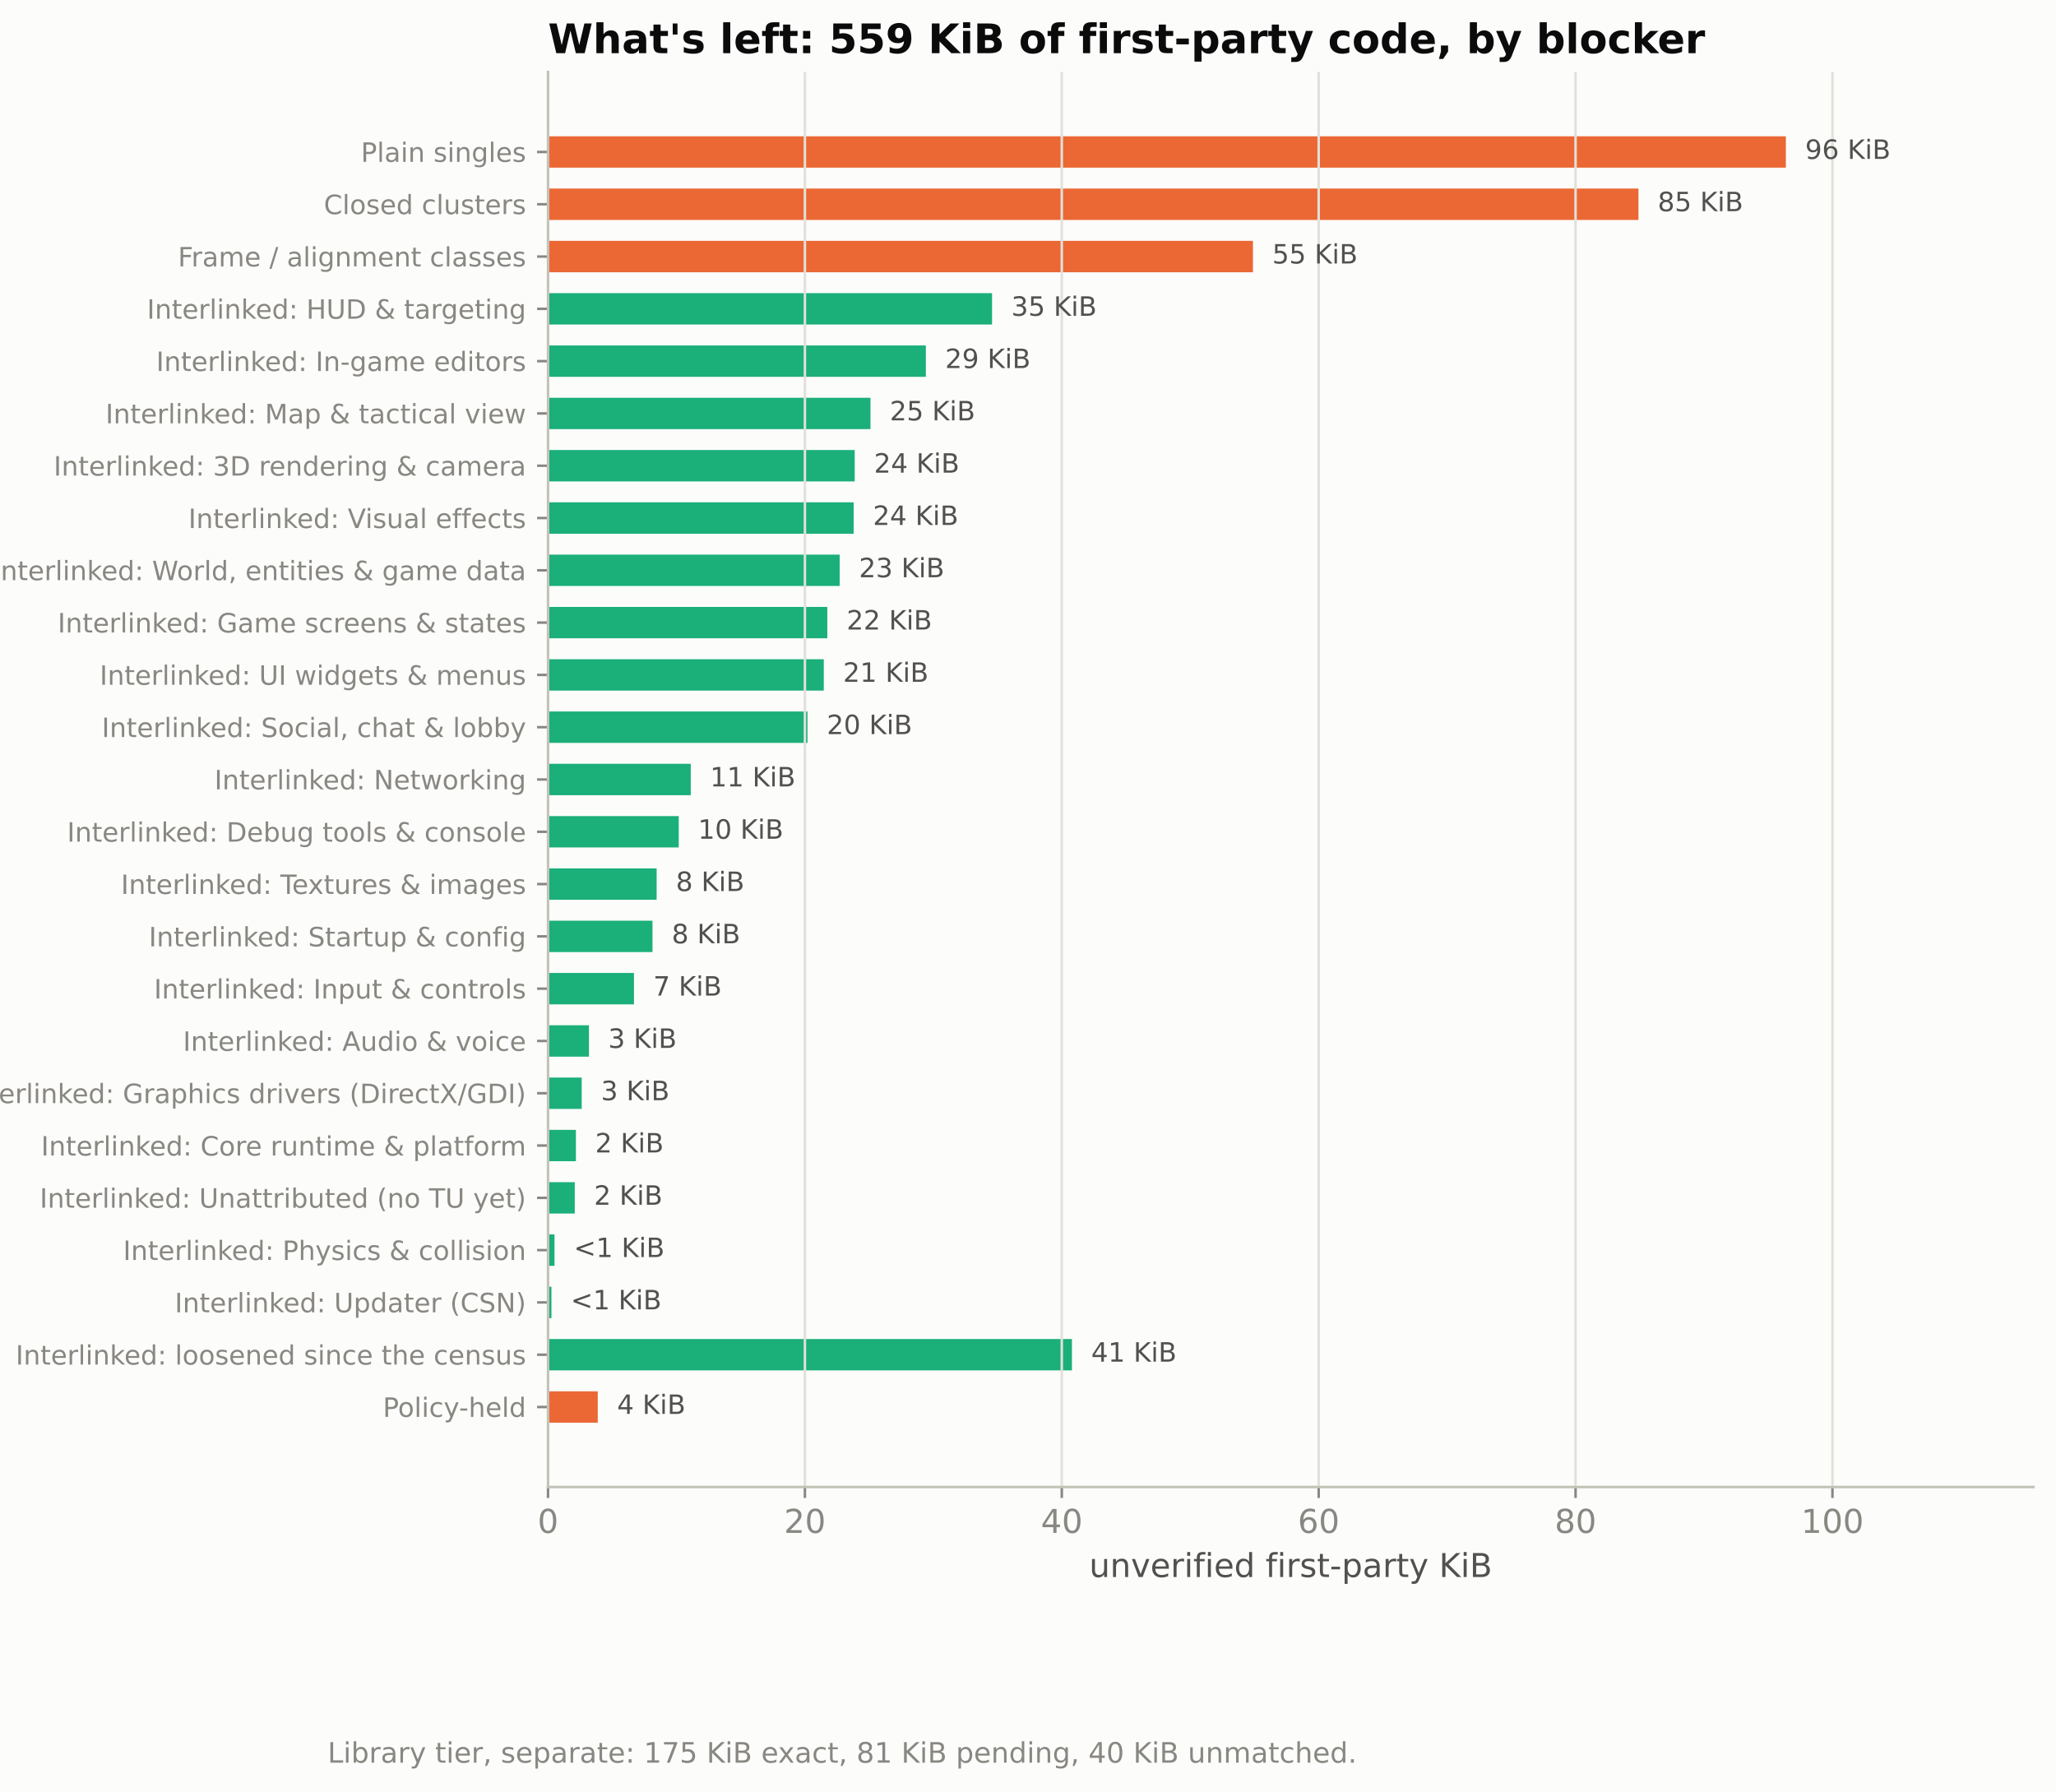
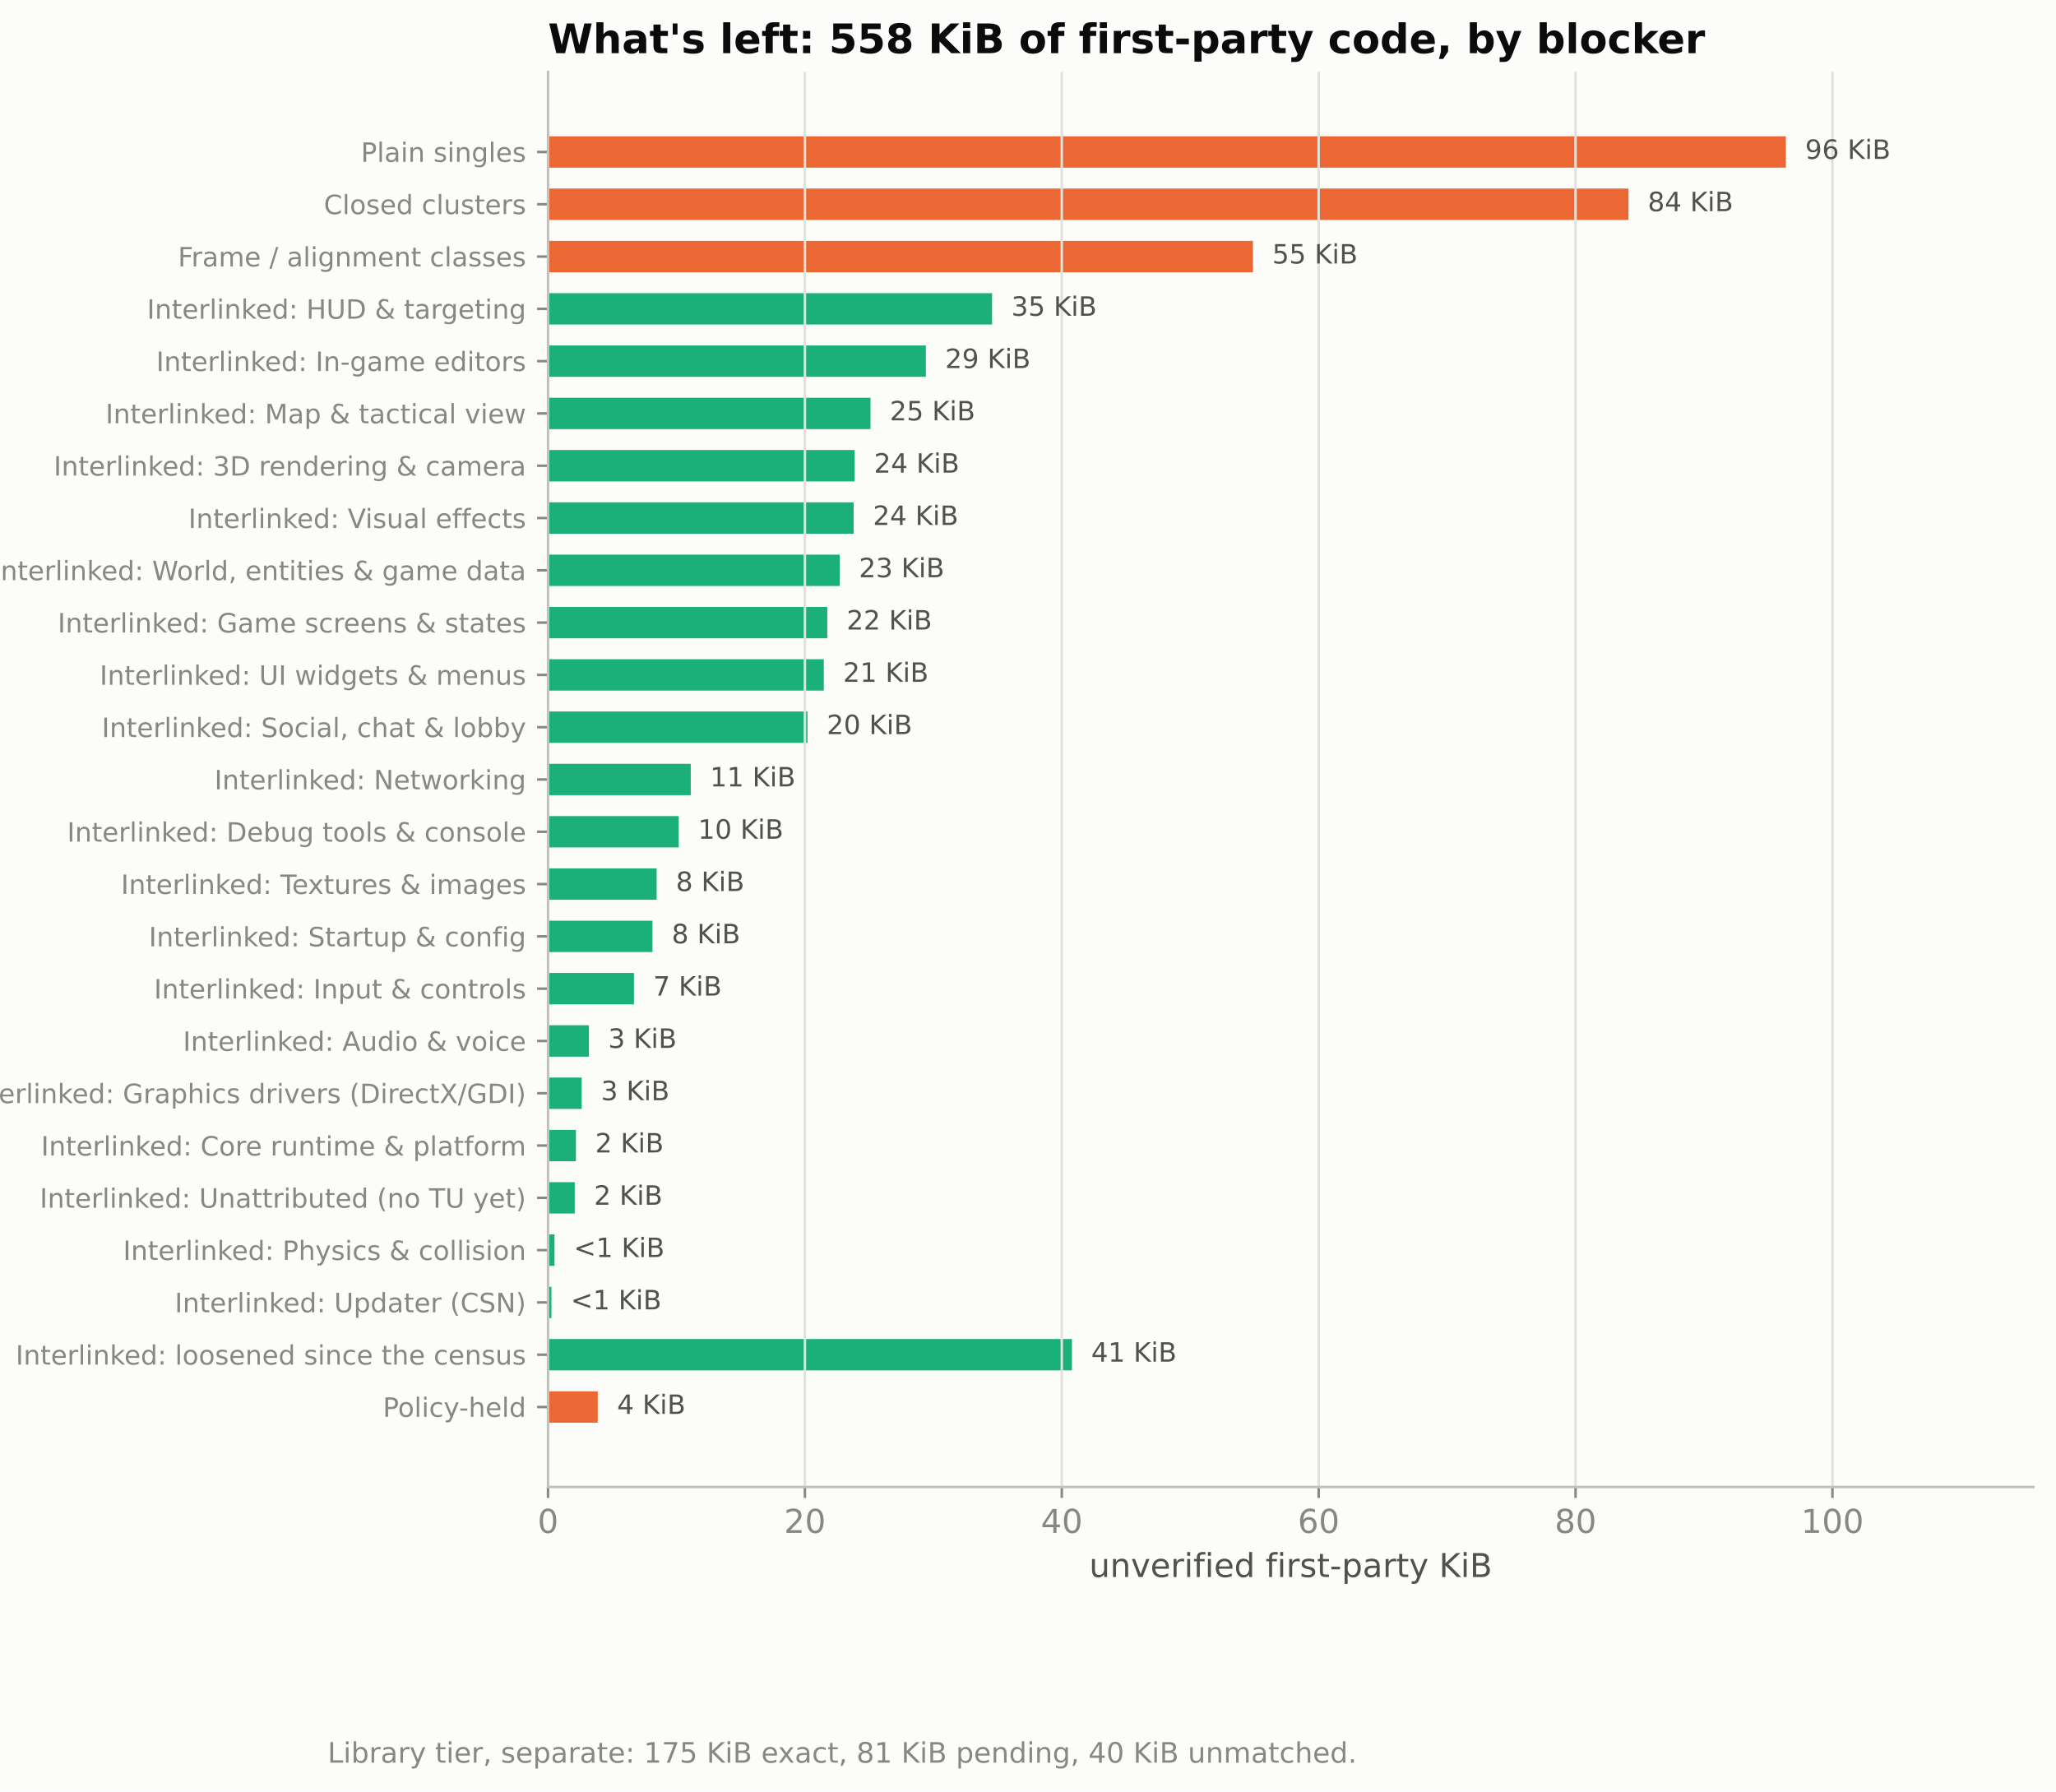
<svg xmlns="http://www.w3.org/2000/svg" xmlns:xlink="http://www.w3.org/1999/xlink" width="656.487pt" height="572.15pt" viewBox="0 0 656.487 572.15" version="1.1">
  <defs>
    <style type="text/css">*{stroke-linejoin: round; stroke-linecap: butt}</style>
  </defs>
  <g id="figure_1">
    <g id="patch_1">
      <path d="M 0 572.15  L 656.487 572.15  L 656.487 0  L 0 0  z " style="fill: #fcfcfb" />
    </g>
    <g id="axes_1">
      <g id="patch_2">
        <path d="M 174.987 474.812  L 649.287 474.812  L 649.287 22.976  L 174.987 22.976  z " style="fill: #fcfcfb" />
      </g>
      <g id="patch_3">
        <path d="M 174.987 454.274  L 190.867 454.274  L 190.867 444.256  L 174.987 444.256  z " clip-path="url(#p820f420fdf)" style="fill: #eb6834" />
      </g>
      <g id="patch_4">
        <path d="M 174.987 437.577  L 342.27 437.577  L 342.27 427.558  L 174.987 427.558  z " clip-path="url(#p820f420fdf)" style="fill: #1baf7a" />
      </g>
      <g id="patch_5">
        <path d="M 174.987 420.879  L 176.076 420.879  L 176.076 410.861  L 174.987 410.861  z " clip-path="url(#p820f420fdf)" style="fill: #1baf7a" />
      </g>
      <g id="patch_6">
        <path d="M 174.987 404.182  L 177.053 404.182  L 177.053 394.163  L 174.987 394.163  z " clip-path="url(#p820f420fdf)" style="fill: #1baf7a" />
      </g>
      <g id="patch_7">
        <path d="M 174.987 387.484  L 183.526 387.484  L 183.526 377.466  L 174.987 377.466  z " clip-path="url(#p820f420fdf)" style="fill: #1baf7a" />
      </g>
      <g id="patch_8">
        <path d="M 174.987 370.787  L 183.89 370.787  L 183.89 360.768  L 174.987 360.768  z " clip-path="url(#p820f420fdf)" style="fill: #1baf7a" />
      </g>
      <g id="patch_9">
        <path d="M 174.987 354.089  L 185.744 354.089  L 185.744 344.071  L 174.987 344.071  z " clip-path="url(#p820f420fdf)" style="fill: #1baf7a" />
      </g>
      <g id="patch_10">
        <path d="M 174.987 337.391  L 188.047 337.391  L 188.047 327.373  L 174.987 327.373  z " clip-path="url(#p820f420fdf)" style="fill: #1baf7a" />
      </g>
      <g id="patch_11">
        <path d="M 174.987 320.694  L 202.429 320.694  L 202.429 310.675  L 174.987 310.675  z " clip-path="url(#p820f420fdf)" style="fill: #1baf7a" />
      </g>
      <g id="patch_12">
        <path d="M 174.987 303.996  L 208.341 303.996  L 208.341 293.978  L 174.987 293.978  z " clip-path="url(#p820f420fdf)" style="fill: #1baf7a" />
      </g>
      <g id="patch_13">
        <path d="M 174.987 287.299  L 209.666 287.299  L 209.666 277.28  L 174.987 277.28  z " clip-path="url(#p820f420fdf)" style="fill: #1baf7a" />
      </g>
      <g id="patch_14">
        <path d="M 174.987 270.601  L 216.719 270.601  L 216.719 260.583  L 174.987 260.583  z " clip-path="url(#p820f420fdf)" style="fill: #1baf7a" />
      </g>
      <g id="patch_15">
        <path d="M 174.987 253.904  L 220.564 253.904  L 220.564 243.885  L 174.987 243.885  z " clip-path="url(#p820f420fdf)" style="fill: #1baf7a" />
      </g>
      <g id="patch_16">
        <path d="M 174.987 237.206  L 257.835 237.206  L 257.835 227.188  L 174.987 227.188  z " clip-path="url(#p820f420fdf)" style="fill: #1baf7a" />
      </g>
      <g id="patch_17">
        <path d="M 174.987 220.509  L 263.038 220.509  L 263.038 210.49  L 174.987 210.49  z " clip-path="url(#p820f420fdf)" style="fill: #1baf7a" />
      </g>
      <g id="patch_18">
        <path d="M 174.987 203.811  L 264.163 203.811  L 264.163 193.792  L 174.987 193.792  z " clip-path="url(#p820f420fdf)" style="fill: #1baf7a" />
      </g>
      <g id="patch_19">
        <path d="M 174.987 187.113  L 268.108 187.113  L 268.108 177.095  L 174.987 177.095  z " clip-path="url(#p820f420fdf)" style="fill: #1baf7a" />
      </g>
      <g id="patch_20">
        <path d="M 174.987 170.416  L 272.582 170.416  L 272.582 160.397  L 174.987 160.397  z " clip-path="url(#p820f420fdf)" style="fill: #1baf7a" />
      </g>
      <g id="patch_21">
        <path d="M 174.987 153.718  L 272.906 153.718  L 272.906 143.7  L 174.987 143.7  z " clip-path="url(#p820f420fdf)" style="fill: #1baf7a" />
      </g>
      <g id="patch_22">
        <path d="M 174.987 137.021  L 277.949 137.021  L 277.949 127.002  L 174.987 127.002  z " clip-path="url(#p820f420fdf)" style="fill: #1baf7a" />
      </g>
      <g id="patch_23">
        <path d="M 174.987 120.323  L 295.627 120.323  L 295.627 110.305  L 174.987 110.305  z " clip-path="url(#p820f420fdf)" style="fill: #1baf7a" />
      </g>
      <g id="patch_24">
        <path d="M 174.987 103.626  L 316.765 103.626  L 316.765 93.607  L 174.987 93.607  z " clip-path="url(#p820f420fdf)" style="fill: #1baf7a" />
      </g>
      <g id="patch_25">
        <path d="M 174.987 86.928  L 400.074 86.928  L 400.074 76.91  L 174.987 76.91  z " clip-path="url(#p820f420fdf)" style="fill: #eb6834" />
      </g>
      <g id="patch_26">
-         <path d="M 174.987 70.231  L 523.165 70.231  L 523.165 60.212  L 174.987 60.212  z " clip-path="url(#p820f420fdf)" style="fill: #eb6834" />
+         <path d="M 174.987 70.231  L 519.985 70.231  L 519.985 60.212  L 174.987 60.212  z " clip-path="url(#p820f420fdf)" style="fill: #eb6834" />
      </g>
      <g id="patch_27">
        <path d="M 174.987 53.533  L 570.237 53.533  L 570.237 43.514  L 174.987 43.514  z " clip-path="url(#p820f420fdf)" style="fill: #eb6834" />
      </g>
      <g id="matplotlib.axis_1">
        <g id="xtick_1">
          <g id="line2d_1">
            <path d="M 174.987 474.812  L 174.987 22.976  " clip-path="url(#p820f420fdf)" style="fill: none; stroke: #e1e0d9; stroke-width: 0.8; stroke-linecap: square" />
          </g>
          <g id="line2d_2">
            <defs>
              <path id="mc9588ca993" d="M 0 0  L 0 3.5  " style="stroke: #898781; stroke-width: 0.8" />
            </defs>
            <g>
              <use xlink:href="#mc9588ca993" x="174.987" y="474.812" style="fill: #898781; stroke: #898781; stroke-width: 0.8" />
            </g>
          </g>
          <g id="text_1">
            <text style="font-size: 10.5px; font-family: 'Segoe UI', 'DejaVu Sans', 'Bitstream Vera Sans', 'Computer Modern Sans Serif', 'Lucida Grande', 'Verdana', 'Geneva', 'Lucid', 'Arial', 'Helvetica', 'Avant Garde', sans-serif; text-anchor: middle; fill: #898781" x="174.987" y="489.457" transform="rotate(-0 174.9868 489.4567)">0</text>
          </g>
        </g>
        <g id="xtick_2">
          <g id="line2d_3">
            <path d="M 257.01 474.812  L 257.01 22.976  " clip-path="url(#p820f420fdf)" style="fill: none; stroke: #e1e0d9; stroke-width: 0.8; stroke-linecap: square" />
          </g>
          <g id="line2d_4">
            <g>
              <use xlink:href="#mc9588ca993" x="257.01" y="474.812" style="fill: #898781; stroke: #898781; stroke-width: 0.8" />
            </g>
          </g>
          <g id="text_2">
            <text style="font-size: 10.5px; font-family: 'Segoe UI', 'DejaVu Sans', 'Bitstream Vera Sans', 'Computer Modern Sans Serif', 'Lucida Grande', 'Verdana', 'Geneva', 'Lucid', 'Arial', 'Helvetica', 'Avant Garde', sans-serif; text-anchor: middle; fill: #898781" x="257.01" y="489.457" transform="rotate(-0 257.0101 489.4567)">20</text>
          </g>
        </g>
        <g id="xtick_3">
          <g id="line2d_5">
            <path d="M 339.033 474.812  L 339.033 22.976  " clip-path="url(#p820f420fdf)" style="fill: none; stroke: #e1e0d9; stroke-width: 0.8; stroke-linecap: square" />
          </g>
          <g id="line2d_6">
            <g>
              <use xlink:href="#mc9588ca993" x="339.033" y="474.812" style="fill: #898781; stroke: #898781; stroke-width: 0.8" />
            </g>
          </g>
          <g id="text_3">
            <text style="font-size: 10.5px; font-family: 'Segoe UI', 'DejaVu Sans', 'Bitstream Vera Sans', 'Computer Modern Sans Serif', 'Lucida Grande', 'Verdana', 'Geneva', 'Lucid', 'Arial', 'Helvetica', 'Avant Garde', sans-serif; text-anchor: middle; fill: #898781" x="339.033" y="489.457" transform="rotate(-0 339.0335 489.4567)">40</text>
          </g>
        </g>
        <g id="xtick_4">
          <g id="line2d_7">
            <path d="M 421.057 474.812  L 421.057 22.976  " clip-path="url(#p820f420fdf)" style="fill: none; stroke: #e1e0d9; stroke-width: 0.8; stroke-linecap: square" />
          </g>
          <g id="line2d_8">
            <g>
              <use xlink:href="#mc9588ca993" x="421.057" y="474.812" style="fill: #898781; stroke: #898781; stroke-width: 0.8" />
            </g>
          </g>
          <g id="text_4">
            <text style="font-size: 10.5px; font-family: 'Segoe UI', 'DejaVu Sans', 'Bitstream Vera Sans', 'Computer Modern Sans Serif', 'Lucida Grande', 'Verdana', 'Geneva', 'Lucid', 'Arial', 'Helvetica', 'Avant Garde', sans-serif; text-anchor: middle; fill: #898781" x="421.057" y="489.457" transform="rotate(-0 421.0568 489.4567)">60</text>
          </g>
        </g>
        <g id="xtick_5">
          <g id="line2d_9">
            <path d="M 503.08 474.812  L 503.08 22.976  " clip-path="url(#p820f420fdf)" style="fill: none; stroke: #e1e0d9; stroke-width: 0.8; stroke-linecap: square" />
          </g>
          <g id="line2d_10">
            <g>
              <use xlink:href="#mc9588ca993" x="503.08" y="474.812" style="fill: #898781; stroke: #898781; stroke-width: 0.8" />
            </g>
          </g>
          <g id="text_5">
            <text style="font-size: 10.5px; font-family: 'Segoe UI', 'DejaVu Sans', 'Bitstream Vera Sans', 'Computer Modern Sans Serif', 'Lucida Grande', 'Verdana', 'Geneva', 'Lucid', 'Arial', 'Helvetica', 'Avant Garde', sans-serif; text-anchor: middle; fill: #898781" x="503.08" y="489.457" transform="rotate(-0 503.0802 489.4567)">80</text>
          </g>
        </g>
        <g id="xtick_6">
          <g id="line2d_11">
            <path d="M 585.104 474.812  L 585.104 22.976  " clip-path="url(#p820f420fdf)" style="fill: none; stroke: #e1e0d9; stroke-width: 0.8; stroke-linecap: square" />
          </g>
          <g id="line2d_12">
            <g>
              <use xlink:href="#mc9588ca993" x="585.104" y="474.812" style="fill: #898781; stroke: #898781; stroke-width: 0.8" />
            </g>
          </g>
          <g id="text_6">
            <text style="font-size: 10.5px; font-family: 'Segoe UI', 'DejaVu Sans', 'Bitstream Vera Sans', 'Computer Modern Sans Serif', 'Lucida Grande', 'Verdana', 'Geneva', 'Lucid', 'Arial', 'Helvetica', 'Avant Garde', sans-serif; text-anchor: middle; fill: #898781" x="585.104" y="489.457" transform="rotate(-0 585.1035 489.4567)">100</text>
          </g>
        </g>
        <g id="text_7">
          <text style="font-size: 10.5px; font-family: 'Segoe UI', 'DejaVu Sans', 'Bitstream Vera Sans', 'Computer Modern Sans Serif', 'Lucida Grande', 'Verdana', 'Geneva', 'Lucid', 'Arial', 'Helvetica', 'Avant Garde', sans-serif; text-anchor: middle; fill: #52514e" x="412.137" y="503.551" transform="rotate(-0 412.1368 503.5513)">unverified first-party KiB</text>
        </g>
      </g>
      <g id="matplotlib.axis_2">
        <g id="ytick_1">
          <g id="line2d_13">
            <defs>
              <path id="mee49852863" d="M 0 0  L -3.5 0  " style="stroke: #898781; stroke-width: 0.8" />
            </defs>
            <g>
              <use xlink:href="#mee49852863" x="174.987" y="449.265" style="fill: #898781; stroke: #898781; stroke-width: 0.8" />
            </g>
          </g>
          <g id="text_8">
            <text style="font-size: 8.5px; font-family: 'Segoe UI', 'DejaVu Sans', 'Bitstream Vera Sans', 'Computer Modern Sans Serif', 'Lucida Grande', 'Verdana', 'Geneva', 'Lucid', 'Arial', 'Helvetica', 'Avant Garde', sans-serif; text-anchor: end; fill: #898781" x="167.987" y="452.411" transform="rotate(-0 167.9868 452.4115)">Policy-held</text>
          </g>
        </g>
        <g id="ytick_2">
          <g id="line2d_14">
            <g>
              <use xlink:href="#mee49852863" x="174.987" y="432.568" style="fill: #898781; stroke: #898781; stroke-width: 0.8" />
            </g>
          </g>
          <g id="text_9">
            <text style="font-size: 8.5px; font-family: 'Segoe UI', 'DejaVu Sans', 'Bitstream Vera Sans', 'Computer Modern Sans Serif', 'Lucida Grande', 'Verdana', 'Geneva', 'Lucid', 'Arial', 'Helvetica', 'Avant Garde', sans-serif; text-anchor: end; fill: #898781" x="167.987" y="435.714" transform="rotate(-0 167.9868 435.7139)">  Interlinked: loosened since the census</text>
          </g>
        </g>
        <g id="ytick_3">
          <g id="line2d_15">
            <g>
              <use xlink:href="#mee49852863" x="174.987" y="415.87" style="fill: #898781; stroke: #898781; stroke-width: 0.8" />
            </g>
          </g>
          <g id="text_10">
            <text style="font-size: 8.5px; font-family: 'Segoe UI', 'DejaVu Sans', 'Bitstream Vera Sans', 'Computer Modern Sans Serif', 'Lucida Grande', 'Verdana', 'Geneva', 'Lucid', 'Arial', 'Helvetica', 'Avant Garde', sans-serif; text-anchor: end; fill: #898781" x="167.987" y="419.016" transform="rotate(-0 167.9868 419.0163)">  Interlinked: Updater (CSN)</text>
          </g>
        </g>
        <g id="ytick_4">
          <g id="line2d_16">
            <g>
              <use xlink:href="#mee49852863" x="174.987" y="399.172" style="fill: #898781; stroke: #898781; stroke-width: 0.8" />
            </g>
          </g>
          <g id="text_11">
            <text style="font-size: 8.5px; font-family: 'Segoe UI', 'DejaVu Sans', 'Bitstream Vera Sans', 'Computer Modern Sans Serif', 'Lucida Grande', 'Verdana', 'Geneva', 'Lucid', 'Arial', 'Helvetica', 'Avant Garde', sans-serif; text-anchor: end; fill: #898781" x="167.987" y="402.319" transform="rotate(-0 167.9868 402.3188)">  Interlinked: Physics &amp; collision</text>
          </g>
        </g>
        <g id="ytick_5">
          <g id="line2d_17">
            <g>
              <use xlink:href="#mee49852863" x="174.987" y="382.475" style="fill: #898781; stroke: #898781; stroke-width: 0.8" />
            </g>
          </g>
          <g id="text_12">
            <text style="font-size: 8.5px; font-family: 'Segoe UI', 'DejaVu Sans', 'Bitstream Vera Sans', 'Computer Modern Sans Serif', 'Lucida Grande', 'Verdana', 'Geneva', 'Lucid', 'Arial', 'Helvetica', 'Avant Garde', sans-serif; text-anchor: end; fill: #898781" x="167.987" y="385.621" transform="rotate(-0 167.9868 385.6212)">  Interlinked: Unattributed (no TU yet)</text>
          </g>
        </g>
        <g id="ytick_6">
          <g id="line2d_18">
            <g>
              <use xlink:href="#mee49852863" x="174.987" y="365.777" style="fill: #898781; stroke: #898781; stroke-width: 0.8" />
            </g>
          </g>
          <g id="text_13">
            <text style="font-size: 8.5px; font-family: 'Segoe UI', 'DejaVu Sans', 'Bitstream Vera Sans', 'Computer Modern Sans Serif', 'Lucida Grande', 'Verdana', 'Geneva', 'Lucid', 'Arial', 'Helvetica', 'Avant Garde', sans-serif; text-anchor: end; fill: #898781" x="167.987" y="368.969" transform="rotate(-0 167.9868 368.9688)">  Interlinked: Core runtime &amp; platform</text>
          </g>
        </g>
        <g id="ytick_7">
          <g id="line2d_19">
            <g>
              <use xlink:href="#mee49852863" x="174.987" y="349.08" style="fill: #898781; stroke: #898781; stroke-width: 0.8" />
            </g>
          </g>
          <g id="text_14">
            <text style="font-size: 8.5px; font-family: 'Segoe UI', 'DejaVu Sans', 'Bitstream Vera Sans', 'Computer Modern Sans Serif', 'Lucida Grande', 'Verdana', 'Geneva', 'Lucid', 'Arial', 'Helvetica', 'Avant Garde', sans-serif; text-anchor: end; fill: #898781" x="167.987" y="352.226" transform="rotate(-0 167.9868 352.2261)">  Interlinked: Graphics drivers (DirectX/GDI)</text>
          </g>
        </g>
        <g id="ytick_8">
          <g id="line2d_20">
            <g>
              <use xlink:href="#mee49852863" x="174.987" y="332.382" style="fill: #898781; stroke: #898781; stroke-width: 0.8" />
            </g>
          </g>
          <g id="text_15">
            <text style="font-size: 8.5px; font-family: 'Segoe UI', 'DejaVu Sans', 'Bitstream Vera Sans', 'Computer Modern Sans Serif', 'Lucida Grande', 'Verdana', 'Geneva', 'Lucid', 'Arial', 'Helvetica', 'Avant Garde', sans-serif; text-anchor: end; fill: #898781" x="167.987" y="335.529" transform="rotate(-0 167.9868 335.5285)">  Interlinked: Audio &amp; voice</text>
          </g>
        </g>
        <g id="ytick_9">
          <g id="line2d_21">
            <g>
              <use xlink:href="#mee49852863" x="174.987" y="315.685" style="fill: #898781; stroke: #898781; stroke-width: 0.8" />
            </g>
          </g>
          <g id="text_16">
            <text style="font-size: 8.5px; font-family: 'Segoe UI', 'DejaVu Sans', 'Bitstream Vera Sans', 'Computer Modern Sans Serif', 'Lucida Grande', 'Verdana', 'Geneva', 'Lucid', 'Arial', 'Helvetica', 'Avant Garde', sans-serif; text-anchor: end; fill: #898781" x="167.987" y="318.831" transform="rotate(-0 167.9868 318.831)">  Interlinked: Input &amp; controls</text>
          </g>
        </g>
        <g id="ytick_10">
          <g id="line2d_22">
            <g>
              <use xlink:href="#mee49852863" x="174.987" y="298.987" style="fill: #898781; stroke: #898781; stroke-width: 0.8" />
            </g>
          </g>
          <g id="text_17">
            <text style="font-size: 8.5px; font-family: 'Segoe UI', 'DejaVu Sans', 'Bitstream Vera Sans', 'Computer Modern Sans Serif', 'Lucida Grande', 'Verdana', 'Geneva', 'Lucid', 'Arial', 'Helvetica', 'Avant Garde', sans-serif; text-anchor: end; fill: #898781" x="167.987" y="302.179" transform="rotate(-0 167.9868 302.1786)">  Interlinked: Startup &amp; config</text>
          </g>
        </g>
        <g id="ytick_11">
          <g id="line2d_23">
            <g>
              <use xlink:href="#mee49852863" x="174.987" y="282.29" style="fill: #898781; stroke: #898781; stroke-width: 0.8" />
            </g>
          </g>
          <g id="text_18">
            <text style="font-size: 8.5px; font-family: 'Segoe UI', 'DejaVu Sans', 'Bitstream Vera Sans', 'Computer Modern Sans Serif', 'Lucida Grande', 'Verdana', 'Geneva', 'Lucid', 'Arial', 'Helvetica', 'Avant Garde', sans-serif; text-anchor: end; fill: #898781" x="167.987" y="285.436" transform="rotate(-0 167.9868 285.4359)">  Interlinked: Textures &amp; images</text>
          </g>
        </g>
        <g id="ytick_12">
          <g id="line2d_24">
            <g>
              <use xlink:href="#mee49852863" x="174.987" y="265.592" style="fill: #898781; stroke: #898781; stroke-width: 0.8" />
            </g>
          </g>
          <g id="text_19">
            <text style="font-size: 8.5px; font-family: 'Segoe UI', 'DejaVu Sans', 'Bitstream Vera Sans', 'Computer Modern Sans Serif', 'Lucida Grande', 'Verdana', 'Geneva', 'Lucid', 'Arial', 'Helvetica', 'Avant Garde', sans-serif; text-anchor: end; fill: #898781" x="167.987" y="268.738" transform="rotate(-0 167.9868 268.7383)">  Interlinked: Debug tools &amp; console</text>
          </g>
        </g>
        <g id="ytick_13">
          <g id="line2d_25">
            <g>
              <use xlink:href="#mee49852863" x="174.987" y="248.894" style="fill: #898781; stroke: #898781; stroke-width: 0.8" />
            </g>
          </g>
          <g id="text_20">
            <text style="font-size: 8.5px; font-family: 'Segoe UI', 'DejaVu Sans', 'Bitstream Vera Sans', 'Computer Modern Sans Serif', 'Lucida Grande', 'Verdana', 'Geneva', 'Lucid', 'Arial', 'Helvetica', 'Avant Garde', sans-serif; text-anchor: end; fill: #898781" x="167.987" y="252.041" transform="rotate(-0 167.9868 252.0407)">  Interlinked: Networking</text>
          </g>
        </g>
        <g id="ytick_14">
          <g id="line2d_26">
            <g>
              <use xlink:href="#mee49852863" x="174.987" y="232.197" style="fill: #898781; stroke: #898781; stroke-width: 0.8" />
            </g>
          </g>
          <g id="text_21">
            <text style="font-size: 8.5px; font-family: 'Segoe UI', 'DejaVu Sans', 'Bitstream Vera Sans', 'Computer Modern Sans Serif', 'Lucida Grande', 'Verdana', 'Geneva', 'Lucid', 'Arial', 'Helvetica', 'Avant Garde', sans-serif; text-anchor: end; fill: #898781" x="167.987" y="235.343" transform="rotate(-0 167.9868 235.3432)">  Interlinked: Social, chat &amp; lobby</text>
          </g>
        </g>
        <g id="ytick_15">
          <g id="line2d_27">
            <g>
              <use xlink:href="#mee49852863" x="174.987" y="215.499" style="fill: #898781; stroke: #898781; stroke-width: 0.8" />
            </g>
          </g>
          <g id="text_22">
            <text style="font-size: 8.5px; font-family: 'Segoe UI', 'DejaVu Sans', 'Bitstream Vera Sans', 'Computer Modern Sans Serif', 'Lucida Grande', 'Verdana', 'Geneva', 'Lucid', 'Arial', 'Helvetica', 'Avant Garde', sans-serif; text-anchor: end; fill: #898781" x="167.987" y="218.646" transform="rotate(-0 167.9868 218.6456)">  Interlinked: UI widgets &amp; menus</text>
          </g>
        </g>
        <g id="ytick_16">
          <g id="line2d_28">
            <g>
              <use xlink:href="#mee49852863" x="174.987" y="198.802" style="fill: #898781; stroke: #898781; stroke-width: 0.8" />
            </g>
          </g>
          <g id="text_23">
            <text style="font-size: 8.5px; font-family: 'Segoe UI', 'DejaVu Sans', 'Bitstream Vera Sans', 'Computer Modern Sans Serif', 'Lucida Grande', 'Verdana', 'Geneva', 'Lucid', 'Arial', 'Helvetica', 'Avant Garde', sans-serif; text-anchor: end; fill: #898781" x="167.987" y="201.948" transform="rotate(-0 167.9868 201.9481)">  Interlinked: Game screens &amp; states</text>
          </g>
        </g>
        <g id="ytick_17">
          <g id="line2d_29">
            <g>
              <use xlink:href="#mee49852863" x="174.987" y="182.104" style="fill: #898781; stroke: #898781; stroke-width: 0.8" />
            </g>
          </g>
          <g id="text_24">
            <text style="font-size: 8.5px; font-family: 'Segoe UI', 'DejaVu Sans', 'Bitstream Vera Sans', 'Computer Modern Sans Serif', 'Lucida Grande', 'Verdana', 'Geneva', 'Lucid', 'Arial', 'Helvetica', 'Avant Garde', sans-serif; text-anchor: end; fill: #898781" x="167.987" y="185.25" transform="rotate(-0 167.9868 185.2505)">  Interlinked: World, entities &amp; game data</text>
          </g>
        </g>
        <g id="ytick_18">
          <g id="line2d_30">
            <g>
              <use xlink:href="#mee49852863" x="174.987" y="165.407" style="fill: #898781; stroke: #898781; stroke-width: 0.8" />
            </g>
          </g>
          <g id="text_25">
            <text style="font-size: 8.5px; font-family: 'Segoe UI', 'DejaVu Sans', 'Bitstream Vera Sans', 'Computer Modern Sans Serif', 'Lucida Grande', 'Verdana', 'Geneva', 'Lucid', 'Arial', 'Helvetica', 'Avant Garde', sans-serif; text-anchor: end; fill: #898781" x="167.987" y="168.598" transform="rotate(-0 167.9868 168.5981)">  Interlinked: Visual effects</text>
          </g>
        </g>
        <g id="ytick_19">
          <g id="line2d_31">
            <g>
              <use xlink:href="#mee49852863" x="174.987" y="148.709" style="fill: #898781; stroke: #898781; stroke-width: 0.8" />
            </g>
          </g>
          <g id="text_26">
            <text style="font-size: 8.5px; font-family: 'Segoe UI', 'DejaVu Sans', 'Bitstream Vera Sans', 'Computer Modern Sans Serif', 'Lucida Grande', 'Verdana', 'Geneva', 'Lucid', 'Arial', 'Helvetica', 'Avant Garde', sans-serif; text-anchor: end; fill: #898781" x="167.987" y="151.855" transform="rotate(-0 167.9868 151.8554)">  Interlinked: 3D rendering &amp; camera</text>
          </g>
        </g>
        <g id="ytick_20">
          <g id="line2d_32">
            <g>
              <use xlink:href="#mee49852863" x="174.987" y="132.011" style="fill: #898781; stroke: #898781; stroke-width: 0.8" />
            </g>
          </g>
          <g id="text_27">
            <text style="font-size: 8.5px; font-family: 'Segoe UI', 'DejaVu Sans', 'Bitstream Vera Sans', 'Computer Modern Sans Serif', 'Lucida Grande', 'Verdana', 'Geneva', 'Lucid', 'Arial', 'Helvetica', 'Avant Garde', sans-serif; text-anchor: end; fill: #898781" x="167.987" y="135.158" transform="rotate(-0 167.9868 135.1578)">  Interlinked: Map &amp; tactical view</text>
          </g>
        </g>
        <g id="ytick_21">
          <g id="line2d_33">
            <g>
              <use xlink:href="#mee49852863" x="174.987" y="115.314" style="fill: #898781; stroke: #898781; stroke-width: 0.8" />
            </g>
          </g>
          <g id="text_28">
            <text style="font-size: 8.5px; font-family: 'Segoe UI', 'DejaVu Sans', 'Bitstream Vera Sans', 'Computer Modern Sans Serif', 'Lucida Grande', 'Verdana', 'Geneva', 'Lucid', 'Arial', 'Helvetica', 'Avant Garde', sans-serif; text-anchor: end; fill: #898781" x="167.987" y="118.46" transform="rotate(-0 167.9868 118.4602)">  Interlinked: In-game editors</text>
          </g>
        </g>
        <g id="ytick_22">
          <g id="line2d_34">
            <g>
              <use xlink:href="#mee49852863" x="174.987" y="98.616" style="fill: #898781; stroke: #898781; stroke-width: 0.8" />
            </g>
          </g>
          <g id="text_29">
            <text style="font-size: 8.5px; font-family: 'Segoe UI', 'DejaVu Sans', 'Bitstream Vera Sans', 'Computer Modern Sans Serif', 'Lucida Grande', 'Verdana', 'Geneva', 'Lucid', 'Arial', 'Helvetica', 'Avant Garde', sans-serif; text-anchor: end; fill: #898781" x="167.987" y="101.763" transform="rotate(-0 167.9868 101.7627)">  Interlinked: HUD &amp; targeting</text>
          </g>
        </g>
        <g id="ytick_23">
          <g id="line2d_35">
            <g>
              <use xlink:href="#mee49852863" x="174.987" y="81.919" style="fill: #898781; stroke: #898781; stroke-width: 0.8" />
            </g>
          </g>
          <g id="text_30">
            <text style="font-size: 8.5px; font-family: 'Segoe UI', 'DejaVu Sans', 'Bitstream Vera Sans', 'Computer Modern Sans Serif', 'Lucida Grande', 'Verdana', 'Geneva', 'Lucid', 'Arial', 'Helvetica', 'Avant Garde', sans-serif; text-anchor: end; fill: #898781" x="167.987" y="85.065" transform="rotate(-0 167.9868 85.06512)">Frame / alignment classes</text>
          </g>
        </g>
        <g id="ytick_24">
          <g id="line2d_36">
            <g>
              <use xlink:href="#mee49852863" x="174.987" y="65.221" style="fill: #898781; stroke: #898781; stroke-width: 0.8" />
            </g>
          </g>
          <g id="text_31">
            <text style="font-size: 8.5px; font-family: 'Segoe UI', 'DejaVu Sans', 'Bitstream Vera Sans', 'Computer Modern Sans Serif', 'Lucida Grande', 'Verdana', 'Geneva', 'Lucid', 'Arial', 'Helvetica', 'Avant Garde', sans-serif; text-anchor: end; fill: #898781" x="167.987" y="68.368" transform="rotate(-0 167.9868 68.36756)">Closed clusters</text>
          </g>
        </g>
        <g id="ytick_25">
          <g id="line2d_37">
            <g>
              <use xlink:href="#mee49852863" x="174.987" y="48.524" style="fill: #898781; stroke: #898781; stroke-width: 0.8" />
            </g>
          </g>
          <g id="text_32">
            <text style="font-size: 8.5px; font-family: 'Segoe UI', 'DejaVu Sans', 'Bitstream Vera Sans', 'Computer Modern Sans Serif', 'Lucida Grande', 'Verdana', 'Geneva', 'Lucid', 'Arial', 'Helvetica', 'Avant Garde', sans-serif; text-anchor: end; fill: #898781" x="167.987" y="51.67" transform="rotate(-0 167.9868 51.67)">Plain singles</text>
          </g>
        </g>
      </g>
      <g id="patch_28">
        <path d="M 174.987 474.812  L 174.987 22.976  " style="fill: none; stroke: #c3c2b7; stroke-width: 0.8; stroke-linejoin: miter; stroke-linecap: square" />
      </g>
      <g id="patch_29">
        <path d="M 174.987 474.812  L 649.287 474.812  " style="fill: none; stroke: #c3c2b7; stroke-width: 0.8; stroke-linejoin: miter; stroke-linecap: square" />
      </g>
      <g id="text_33">
        <text style="font-size: 8.5px; font-family: 'Segoe UI', 'DejaVu Sans', 'Bitstream Vera Sans', 'Computer Modern Sans Serif', 'Lucida Grande', 'Verdana', 'Geneva', 'Lucid', 'Arial', 'Helvetica', 'Avant Garde', sans-serif; text-anchor: start; fill: #52514e" x="197.019" y="451.477" transform="rotate(-0 197.0186 451.4772)">4 KiB</text>
      </g>
      <g id="text_34">
        <text style="font-size: 8.5px; font-family: 'Segoe UI', 'DejaVu Sans', 'Bitstream Vera Sans', 'Computer Modern Sans Serif', 'Lucida Grande', 'Verdana', 'Geneva', 'Lucid', 'Arial', 'Helvetica', 'Avant Garde', sans-serif; text-anchor: start; fill: #52514e" x="348.421" y="434.78" transform="rotate(-0 348.4213 434.7797)">41 KiB</text>
      </g>
      <g id="text_35">
        <text style="font-size: 8.5px; font-family: 'Segoe UI', 'DejaVu Sans', 'Bitstream Vera Sans', 'Computer Modern Sans Serif', 'Lucida Grande', 'Verdana', 'Geneva', 'Lucid', 'Arial', 'Helvetica', 'Avant Garde', sans-serif; text-anchor: start; fill: #52514e" x="182.228" y="418.082" transform="rotate(-0 182.2279 418.0821)">&lt;1 KiB</text>
      </g>
      <g id="text_36">
        <text style="font-size: 8.5px; font-family: 'Segoe UI', 'DejaVu Sans', 'Bitstream Vera Sans', 'Computer Modern Sans Serif', 'Lucida Grande', 'Verdana', 'Geneva', 'Lucid', 'Arial', 'Helvetica', 'Avant Garde', sans-serif; text-anchor: start; fill: #52514e" x="183.205" y="401.385" transform="rotate(-0 183.2052 401.3845)">&lt;1 KiB</text>
      </g>
      <g id="text_37">
        <text style="font-size: 8.5px; font-family: 'Segoe UI', 'DejaVu Sans', 'Bitstream Vera Sans', 'Computer Modern Sans Serif', 'Lucida Grande', 'Verdana', 'Geneva', 'Lucid', 'Arial', 'Helvetica', 'Avant Garde', sans-serif; text-anchor: start; fill: #52514e" x="189.677" y="384.687" transform="rotate(-0 189.6773 384.687)">2 KiB</text>
      </g>
      <g id="text_38">
        <text style="font-size: 8.5px; font-family: 'Segoe UI', 'DejaVu Sans', 'Bitstream Vera Sans', 'Computer Modern Sans Serif', 'Lucida Grande', 'Verdana', 'Geneva', 'Lucid', 'Arial', 'Helvetica', 'Avant Garde', sans-serif; text-anchor: start; fill: #52514e" x="190.042" y="367.989" transform="rotate(-0 190.0418 367.9894)">2 KiB</text>
      </g>
      <g id="text_39">
        <text style="font-size: 8.5px; font-family: 'Segoe UI', 'DejaVu Sans', 'Bitstream Vera Sans', 'Computer Modern Sans Serif', 'Lucida Grande', 'Verdana', 'Geneva', 'Lucid', 'Arial', 'Helvetica', 'Avant Garde', sans-serif; text-anchor: start; fill: #52514e" x="191.896" y="351.292" transform="rotate(-0 191.8961 351.2918)">3 KiB</text>
      </g>
      <g id="text_40">
        <text style="font-size: 8.5px; font-family: 'Segoe UI', 'DejaVu Sans', 'Bitstream Vera Sans', 'Computer Modern Sans Serif', 'Lucida Grande', 'Verdana', 'Geneva', 'Lucid', 'Arial', 'Helvetica', 'Avant Garde', sans-serif; text-anchor: start; fill: #52514e" x="194.199" y="334.594" transform="rotate(-0 194.199 334.5943)">3 KiB</text>
      </g>
      <g id="text_41">
        <text style="font-size: 8.5px; font-family: 'Segoe UI', 'DejaVu Sans', 'Bitstream Vera Sans', 'Computer Modern Sans Serif', 'Lucida Grande', 'Verdana', 'Geneva', 'Lucid', 'Arial', 'Helvetica', 'Avant Garde', sans-serif; text-anchor: start; fill: #52514e" x="208.581" y="317.897" transform="rotate(-0 208.5811 317.8967)">7 KiB</text>
      </g>
      <g id="text_42">
        <text style="font-size: 8.5px; font-family: 'Segoe UI', 'DejaVu Sans', 'Bitstream Vera Sans', 'Computer Modern Sans Serif', 'Lucida Grande', 'Verdana', 'Geneva', 'Lucid', 'Arial', 'Helvetica', 'Avant Garde', sans-serif; text-anchor: start; fill: #52514e" x="214.493" y="301.199" transform="rotate(-0 214.4926 301.1992)">8 KiB</text>
      </g>
      <g id="text_43">
        <text style="font-size: 8.5px; font-family: 'Segoe UI', 'DejaVu Sans', 'Bitstream Vera Sans', 'Computer Modern Sans Serif', 'Lucida Grande', 'Verdana', 'Geneva', 'Lucid', 'Arial', 'Helvetica', 'Avant Garde', sans-serif; text-anchor: start; fill: #52514e" x="215.818" y="284.502" transform="rotate(-0 215.8182 284.5016)">8 KiB</text>
      </g>
      <g id="text_44">
        <text style="font-size: 8.5px; font-family: 'Segoe UI', 'DejaVu Sans', 'Bitstream Vera Sans', 'Computer Modern Sans Serif', 'Lucida Grande', 'Verdana', 'Geneva', 'Lucid', 'Arial', 'Helvetica', 'Avant Garde', sans-serif; text-anchor: start; fill: #52514e" x="222.871" y="267.804" transform="rotate(-0 222.8711 267.804)">10 KiB</text>
      </g>
      <g id="text_45">
        <text style="font-size: 8.5px; font-family: 'Segoe UI', 'DejaVu Sans', 'Bitstream Vera Sans', 'Computer Modern Sans Serif', 'Lucida Grande', 'Verdana', 'Geneva', 'Lucid', 'Arial', 'Helvetica', 'Avant Garde', sans-serif; text-anchor: start; fill: #52514e" x="226.716" y="251.106" transform="rotate(-0 226.716 251.1065)">11 KiB</text>
      </g>
      <g id="text_46">
        <text style="font-size: 8.5px; font-family: 'Segoe UI', 'DejaVu Sans', 'Bitstream Vera Sans', 'Computer Modern Sans Serif', 'Lucida Grande', 'Verdana', 'Geneva', 'Lucid', 'Arial', 'Helvetica', 'Avant Garde', sans-serif; text-anchor: start; fill: #52514e" x="263.987" y="234.409" transform="rotate(-0 263.9869 234.4089)">20 KiB</text>
      </g>
      <g id="text_47">
        <text style="font-size: 8.5px; font-family: 'Segoe UI', 'DejaVu Sans', 'Bitstream Vera Sans', 'Computer Modern Sans Serif', 'Lucida Grande', 'Verdana', 'Geneva', 'Lucid', 'Arial', 'Helvetica', 'Avant Garde', sans-serif; text-anchor: start; fill: #52514e" x="269.189" y="217.711" transform="rotate(-0 269.1895 217.7114)">21 KiB</text>
      </g>
      <g id="text_48">
        <text style="font-size: 8.5px; font-family: 'Segoe UI', 'DejaVu Sans', 'Bitstream Vera Sans', 'Computer Modern Sans Serif', 'Lucida Grande', 'Verdana', 'Geneva', 'Lucid', 'Arial', 'Helvetica', 'Avant Garde', sans-serif; text-anchor: start; fill: #52514e" x="270.315" y="201.014" transform="rotate(-0 270.3149 201.0138)">22 KiB</text>
      </g>
      <g id="text_49">
        <text style="font-size: 8.5px; font-family: 'Segoe UI', 'DejaVu Sans', 'Bitstream Vera Sans', 'Computer Modern Sans Serif', 'Lucida Grande', 'Verdana', 'Geneva', 'Lucid', 'Arial', 'Helvetica', 'Avant Garde', sans-serif; text-anchor: start; fill: #52514e" x="274.26" y="184.316" transform="rotate(-0 274.2599 184.3162)">23 KiB</text>
      </g>
      <g id="text_50">
        <text style="font-size: 8.5px; font-family: 'Segoe UI', 'DejaVu Sans', 'Bitstream Vera Sans', 'Computer Modern Sans Serif', 'Lucida Grande', 'Verdana', 'Geneva', 'Lucid', 'Arial', 'Helvetica', 'Avant Garde', sans-serif; text-anchor: start; fill: #52514e" x="278.734" y="167.619" transform="rotate(-0 278.7335 167.6187)">24 KiB</text>
      </g>
      <g id="text_51">
        <text style="font-size: 8.5px; font-family: 'Segoe UI', 'DejaVu Sans', 'Bitstream Vera Sans', 'Computer Modern Sans Serif', 'Lucida Grande', 'Verdana', 'Geneva', 'Lucid', 'Arial', 'Helvetica', 'Avant Garde', sans-serif; text-anchor: start; fill: #52514e" x="279.058" y="150.921" transform="rotate(-0 279.0579 150.9211)">24 KiB</text>
      </g>
      <g id="text_52">
        <text style="font-size: 8.5px; font-family: 'Segoe UI', 'DejaVu Sans', 'Bitstream Vera Sans', 'Computer Modern Sans Serif', 'Lucida Grande', 'Verdana', 'Geneva', 'Lucid', 'Arial', 'Helvetica', 'Avant Garde', sans-serif; text-anchor: start; fill: #52514e" x="284.1" y="134.224" transform="rotate(-0 284.1003 134.2236)">25 KiB</text>
      </g>
      <g id="text_53">
        <text style="font-size: 8.5px; font-family: 'Segoe UI', 'DejaVu Sans', 'Bitstream Vera Sans', 'Computer Modern Sans Serif', 'Lucida Grande', 'Verdana', 'Geneva', 'Lucid', 'Arial', 'Helvetica', 'Avant Garde', sans-serif; text-anchor: start; fill: #52514e" x="301.779" y="117.526" transform="rotate(-0 301.7785 117.526)">29 KiB</text>
      </g>
      <g id="text_54">
        <text style="font-size: 8.5px; font-family: 'Segoe UI', 'DejaVu Sans', 'Bitstream Vera Sans', 'Computer Modern Sans Serif', 'Lucida Grande', 'Verdana', 'Geneva', 'Lucid', 'Arial', 'Helvetica', 'Avant Garde', sans-serif; text-anchor: start; fill: #52514e" x="322.917" y="100.828" transform="rotate(-0 322.9172 100.8284)">35 KiB</text>
      </g>
      <g id="text_55">
        <text style="font-size: 8.5px; font-family: 'Segoe UI', 'DejaVu Sans', 'Bitstream Vera Sans', 'Computer Modern Sans Serif', 'Lucida Grande', 'Verdana', 'Geneva', 'Lucid', 'Arial', 'Helvetica', 'Avant Garde', sans-serif; text-anchor: start; fill: #52514e" x="406.226" y="84.131" transform="rotate(-0 406.2262 84.13087)">55 KiB</text>
      </g>
      <g id="text_56">
-         <text style="font-size: 8.5px; font-family: 'Segoe UI', 'DejaVu Sans', 'Bitstream Vera Sans', 'Computer Modern Sans Serif', 'Lucida Grande', 'Verdana', 'Geneva', 'Lucid', 'Arial', 'Helvetica', 'Avant Garde', sans-serif; text-anchor: start; fill: #52514e" x="529.317" y="67.433" transform="rotate(-0 529.3172 67.43331)">85 KiB</text>
+         <text style="font-size: 8.5px; font-family: 'Segoe UI', 'DejaVu Sans', 'Bitstream Vera Sans', 'Computer Modern Sans Serif', 'Lucida Grande', 'Verdana', 'Geneva', 'Lucid', 'Arial', 'Helvetica', 'Avant Garde', sans-serif; text-anchor: start; fill: #52514e" x="526.137" y="67.433" transform="rotate(-0 526.1372 67.43331)">84 KiB</text>
      </g>
      <g id="text_57">
        <text style="font-size: 8.5px; font-family: 'Segoe UI', 'DejaVu Sans', 'Bitstream Vera Sans', 'Computer Modern Sans Serif', 'Lucida Grande', 'Verdana', 'Geneva', 'Lucid', 'Arial', 'Helvetica', 'Avant Garde', sans-serif; text-anchor: start; fill: #52514e" x="576.389" y="50.736" transform="rotate(-0 576.3885 50.73575)">96 KiB</text>
      </g>
      <g id="text_58">
-         <text style="font-weight: 700; font-size: 13px; font-family: 'Segoe UI', 'DejaVu Sans', 'Bitstream Vera Sans', 'Computer Modern Sans Serif', 'Lucida Grande', 'Verdana', 'Geneva', 'Lucid', 'Arial', 'Helvetica', 'Avant Garde', sans-serif; text-anchor: start; fill: #0b0b0b" x="174.987" y="16.976" transform="rotate(-0 174.9868 16.97641)">What's left: 559 KiB of first-party code, by blocker</text>
+         <text style="font-weight: 700; font-size: 13px; font-family: 'Segoe UI', 'DejaVu Sans', 'Bitstream Vera Sans', 'Computer Modern Sans Serif', 'Lucida Grande', 'Verdana', 'Geneva', 'Lucid', 'Arial', 'Helvetica', 'Avant Garde', sans-serif; text-anchor: start; fill: #0b0b0b" x="174.987" y="16.976" transform="rotate(-0 174.9868 16.97641)">What's left: 558 KiB of first-party code, by blocker</text>
      </g>
    </g>
    <g id="text_59">
      <text style="font-size: 9px; font-family: 'Segoe UI', 'DejaVu Sans', 'Bitstream Vera Sans', 'Computer Modern Sans Serif', 'Lucida Grande', 'Verdana', 'Geneva', 'Lucid', 'Arial', 'Helvetica', 'Avant Garde', sans-serif; text-anchor: start; fill: #898781" x="104.607" y="562.832" transform="rotate(-0 104.6068 562.8324)">Library tier, separate: 175 KiB exact, 81 KiB pending, 40 KiB unmatched.</text>
    </g>
  </g>
  <defs>
    <clipPath id="p820f420fdf">
      <rect x="174.987" y="22.976" width="474.3" height="451.836" />
    </clipPath>
  </defs>
</svg>
